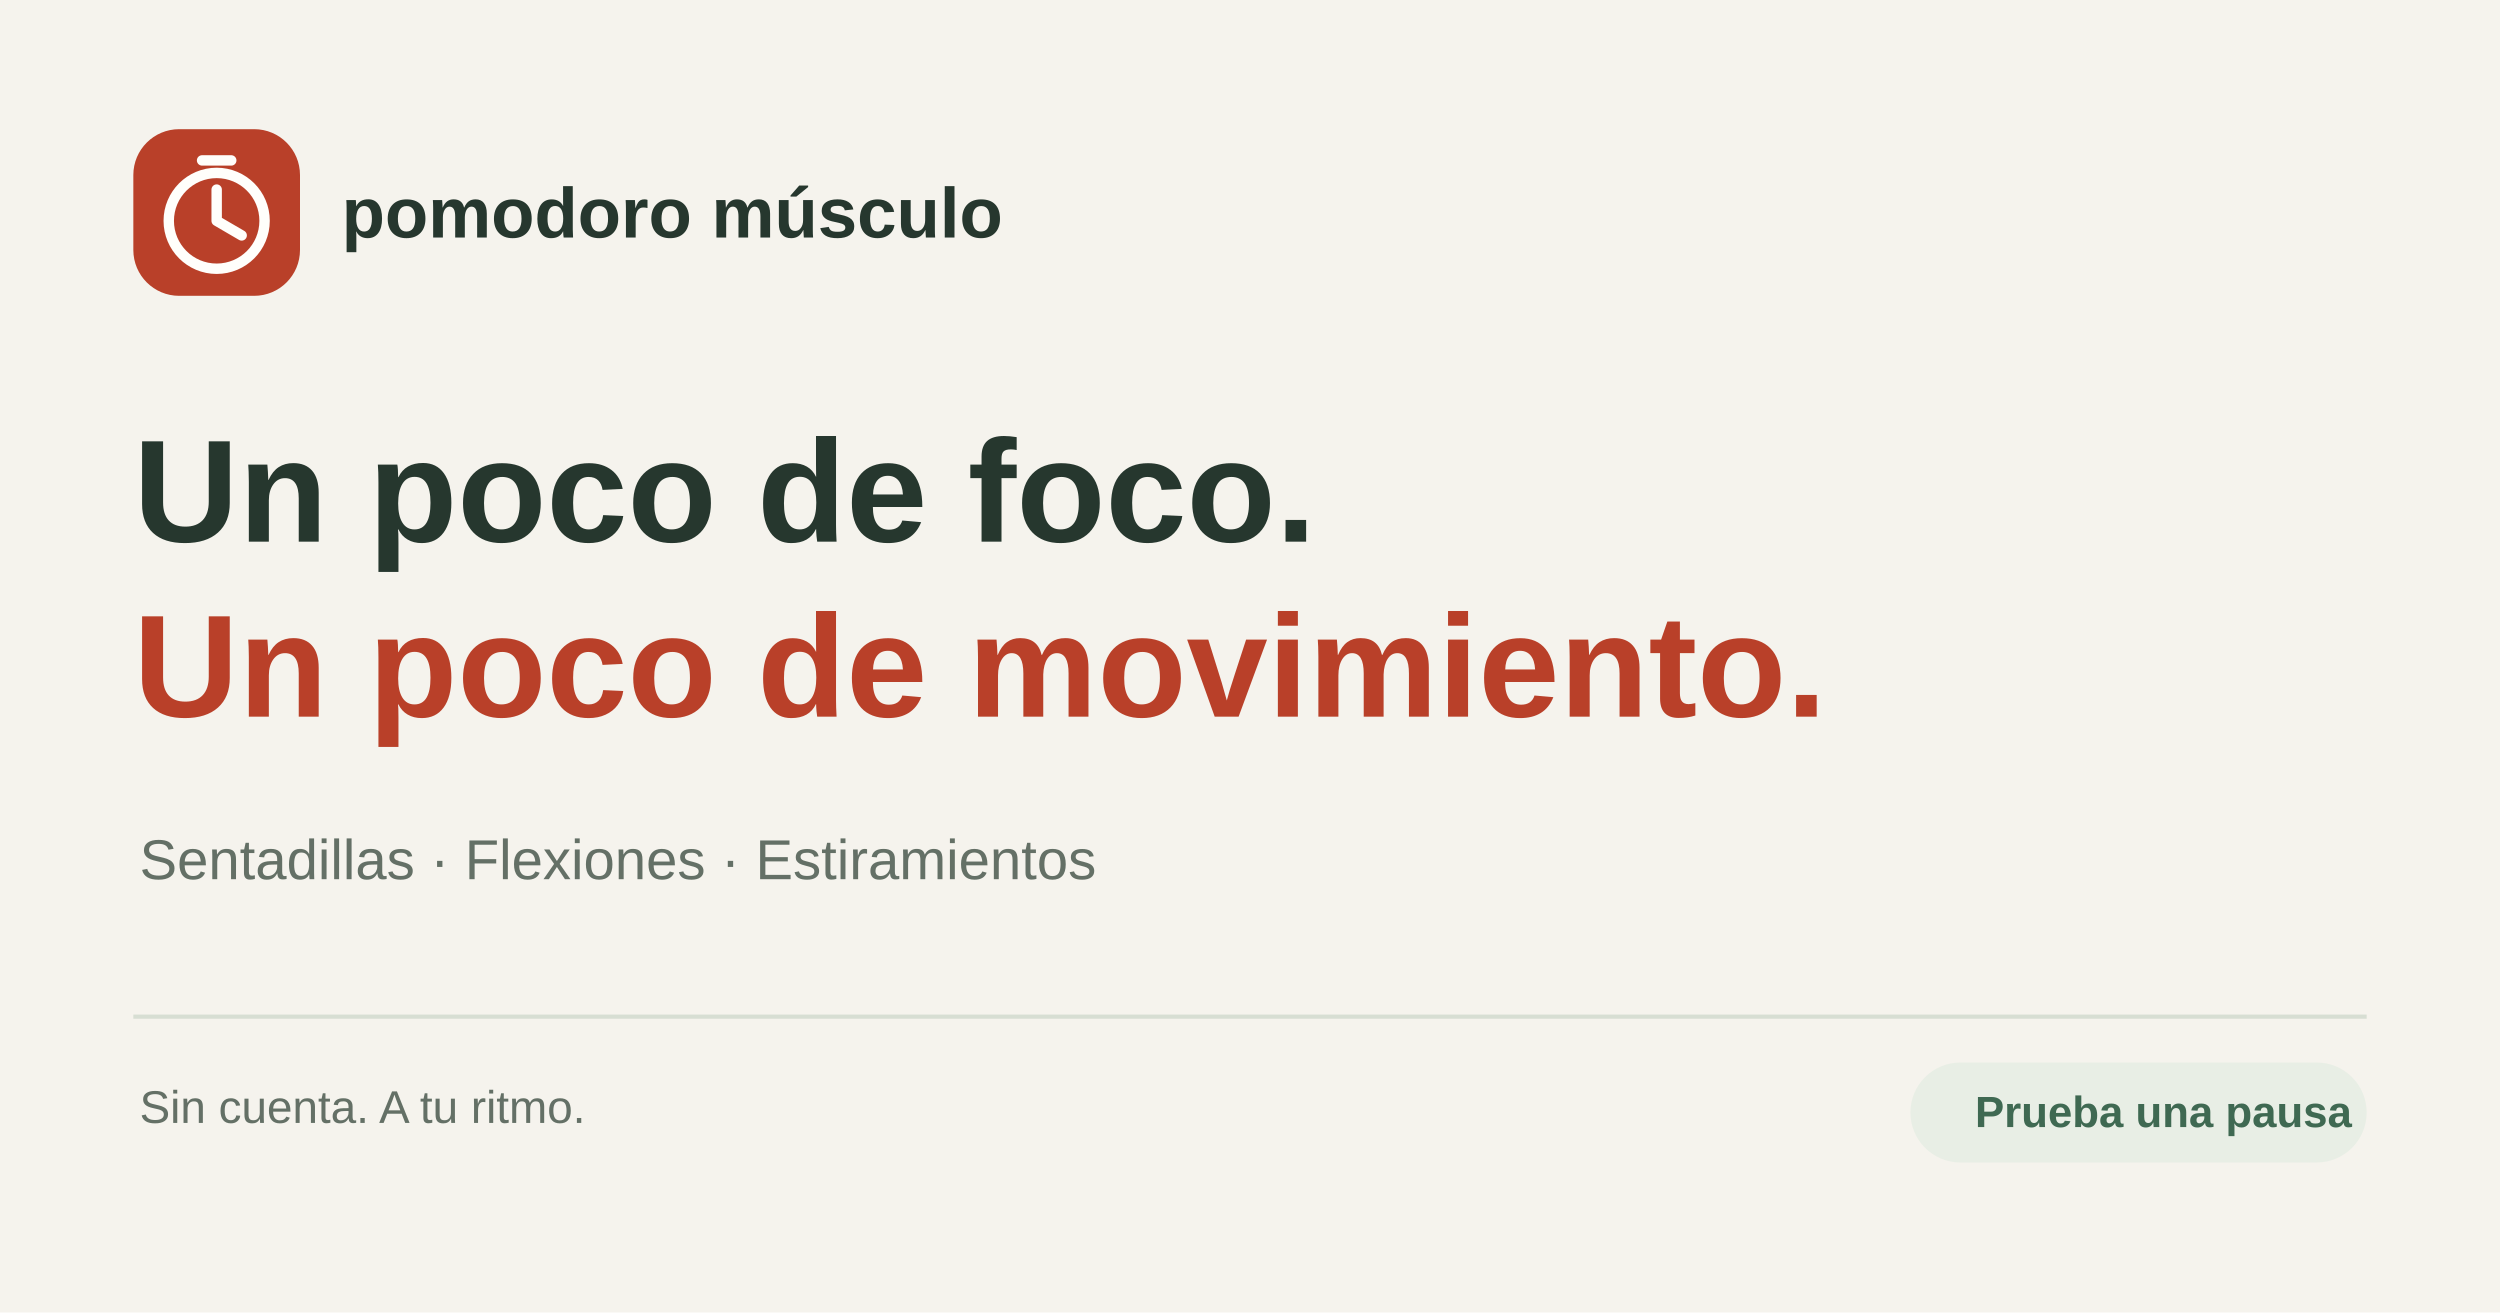
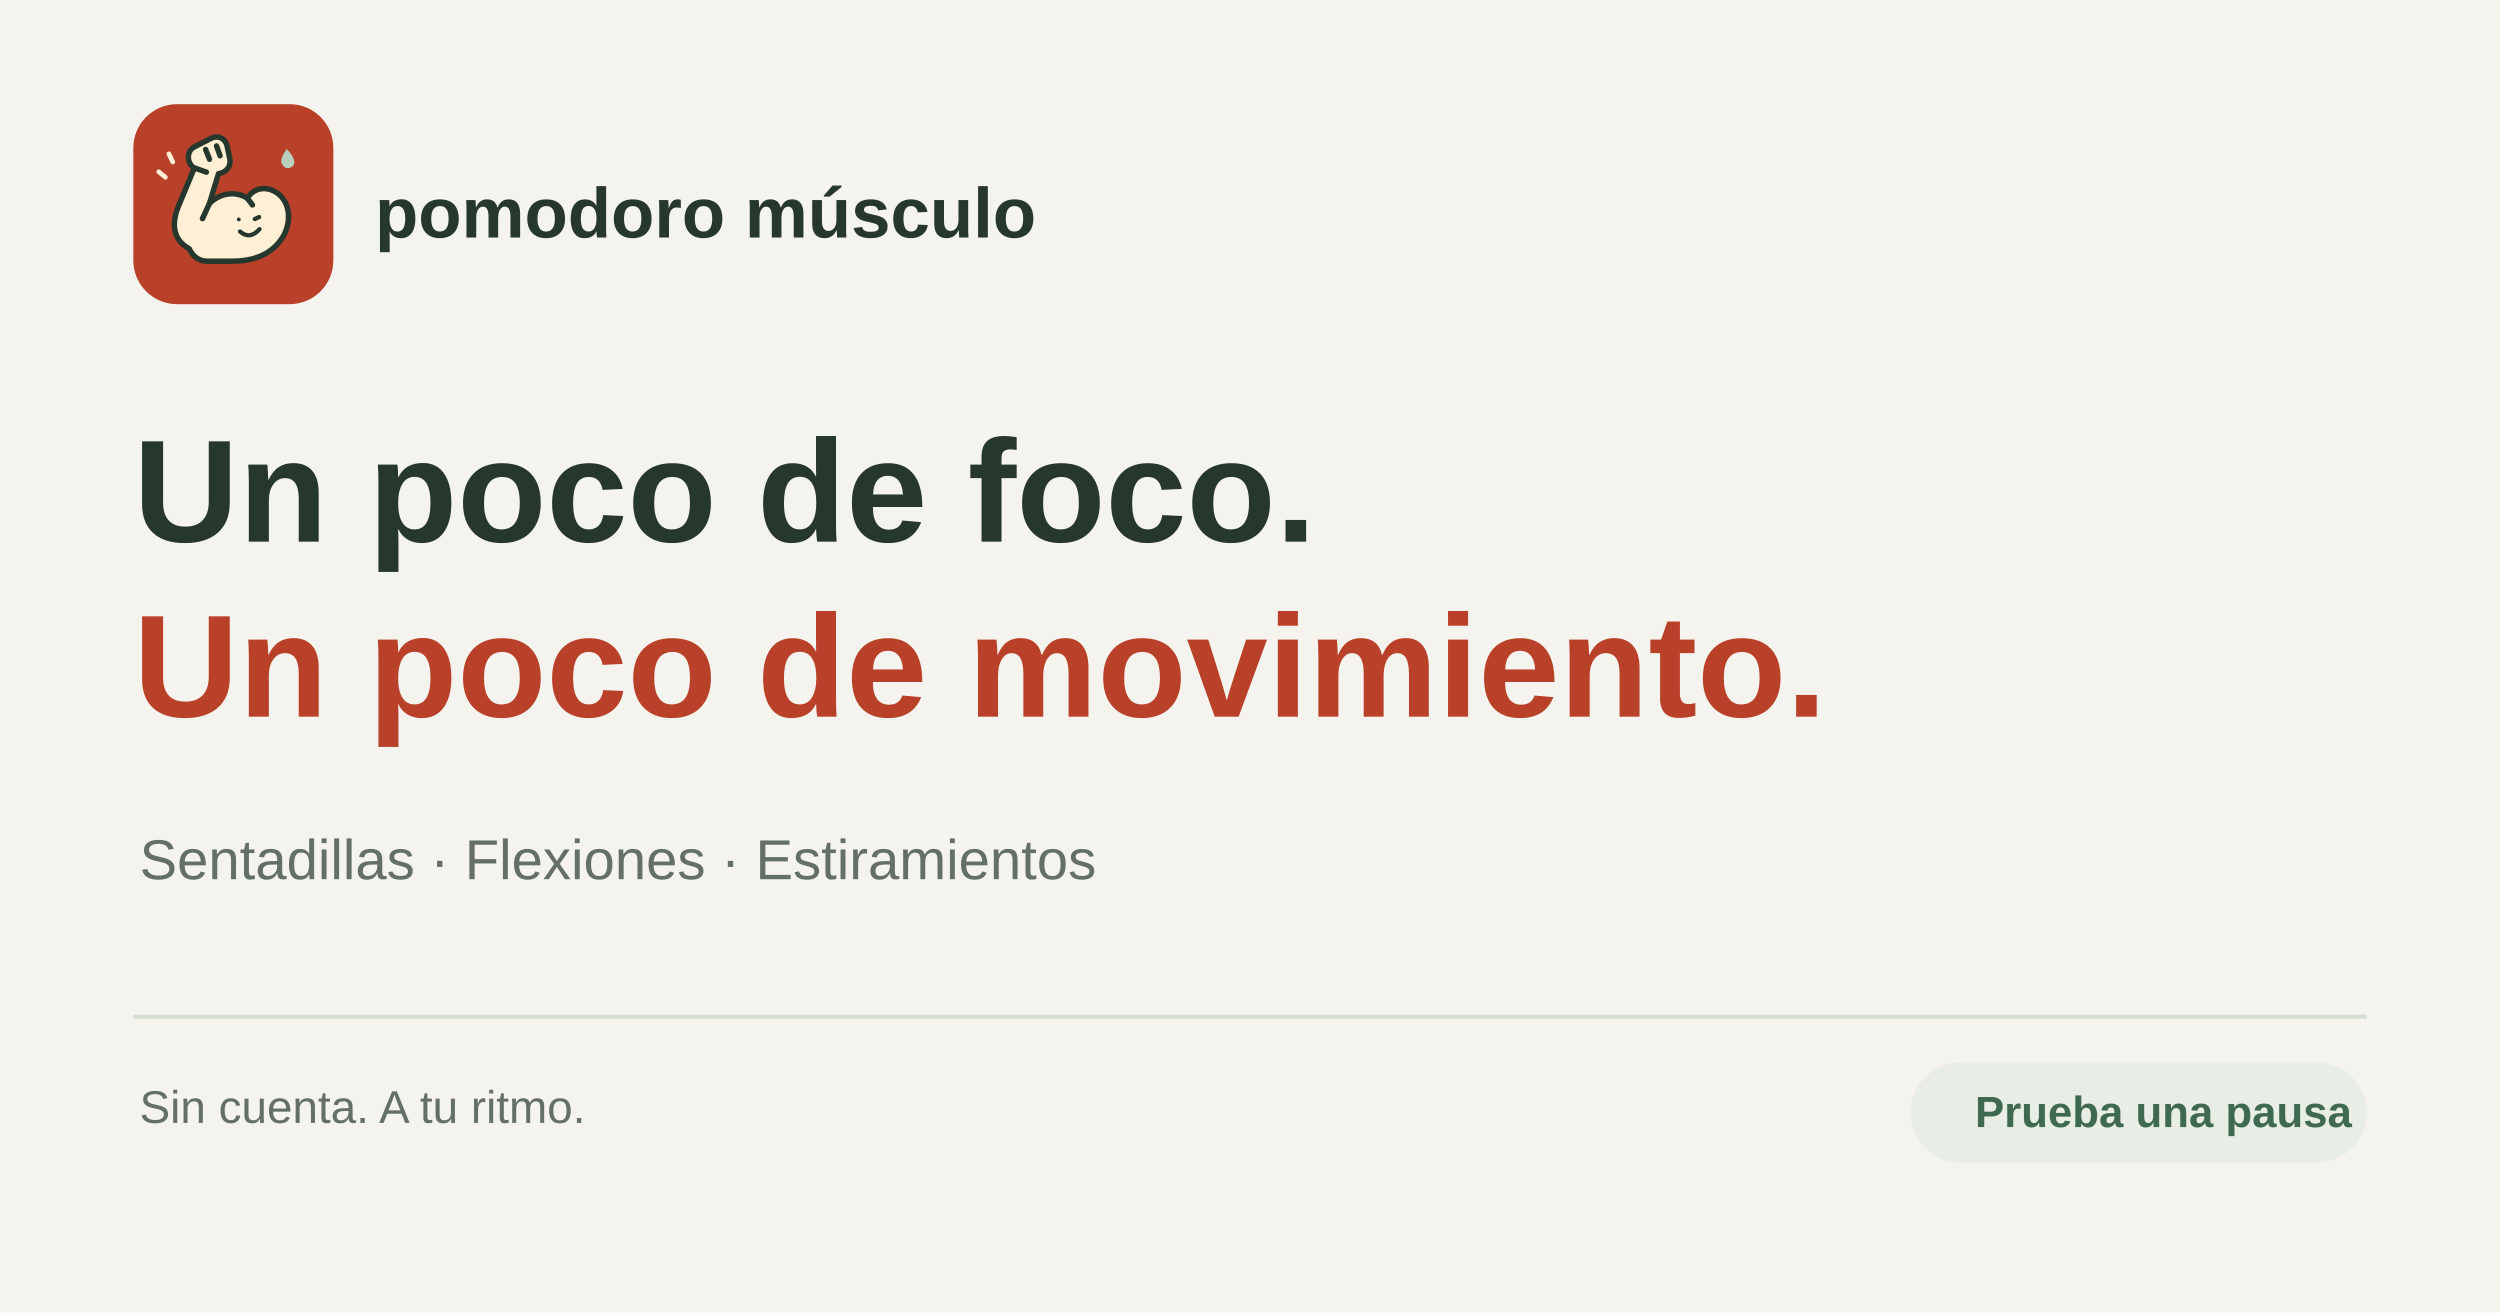
<svg xmlns="http://www.w3.org/2000/svg" width="1200" height="630" viewBox="0 0 1200 630">
  <rect width="1200" height="630" fill="#f5f3ed" />
-   <rect x="64" y="62" width="80" height="80" rx="22" fill="#b94029" />
-   <circle cx="104" cy="106" r="23" fill="none" stroke="#fffefb" stroke-width="5" />
-   <path d="M104 106V91m0 15 12 7M97 77h14" fill="none" stroke="#fffefb" stroke-width="5" stroke-linecap="round" />
+   <svg x="64" y="50" width="96" height="96" viewBox="0 0 512 512">
+     <rect width="512" height="512" rx="112" fill="#b94029" />
+     <g stroke="#26372e" stroke-width="14" stroke-linecap="round" stroke-linejoin="round">
+       <path d="M143 370C99 346 98 303 116 260L156 164C136 150 136 121 155 110L198 88C217 78 236 88 240 107L247 140C251 159 238 175 218 178L195 254C224 226 263 222 292 241C309 211 348 208 375 233C405 261 402 309 382 341C356 382 313 402 252 402H190C169 402 153 391 143 370Z" fill="#fff0d5" />
+       <path d="M159 164L187 174M185 116L195 141M213 107L222 132M195 254L177 293M292 241L305 258" fill="none" />
+       <circle cx="270" cy="295" r="5" fill="#26372e" stroke="none" />
+       <path d="M311 294L322 289M273 326Q298 348 323 320" fill="none" stroke-width="11" />
+     </g>
+     <path d="M393 115Q421 145 408 159Q391 171 381 154Q373 141 393 115Z" fill="#b8cfbd" />
+     <g stroke="#fff0d5" stroke-width="12" stroke-linecap="round">
+       <path d="M82 187L65 173M101 148L91 127" />
+     </g>
+   </svg>
  <g fill="#26372e" font-family="Arial, sans-serif">
-     <text x="164" y="114" font-weight="700" font-size="34">pomodoro músculo</text>
+     <text x="180" y="114" font-weight="700" font-size="34">pomodoro músculo</text>
    <text x="64" y="260" font-weight="700" font-size="70">Un poco de foco.</text>
    <text x="64" y="344" font-weight="700" font-size="70" fill="#b94029">Un poco de movimiento.</text>
    <text x="67" y="422" font-size="27" fill="#647066">Sentadillas · Flexiones · Estiramientos</text>
    <text x="67" y="539" font-size="22" fill="#647066">Sin cuenta. A tu ritmo.</text>
  </g>
  <path d="M64 488h1072" stroke="#d7ded3" stroke-width="2" />
  <rect x="917" y="510" width="219" height="48" rx="24" fill="#e8eee5" />
  <text x="948" y="541" font-family="Arial, sans-serif" font-weight="700" font-size="21" fill="#3f6952">Prueba una pausa</text>
</svg>
